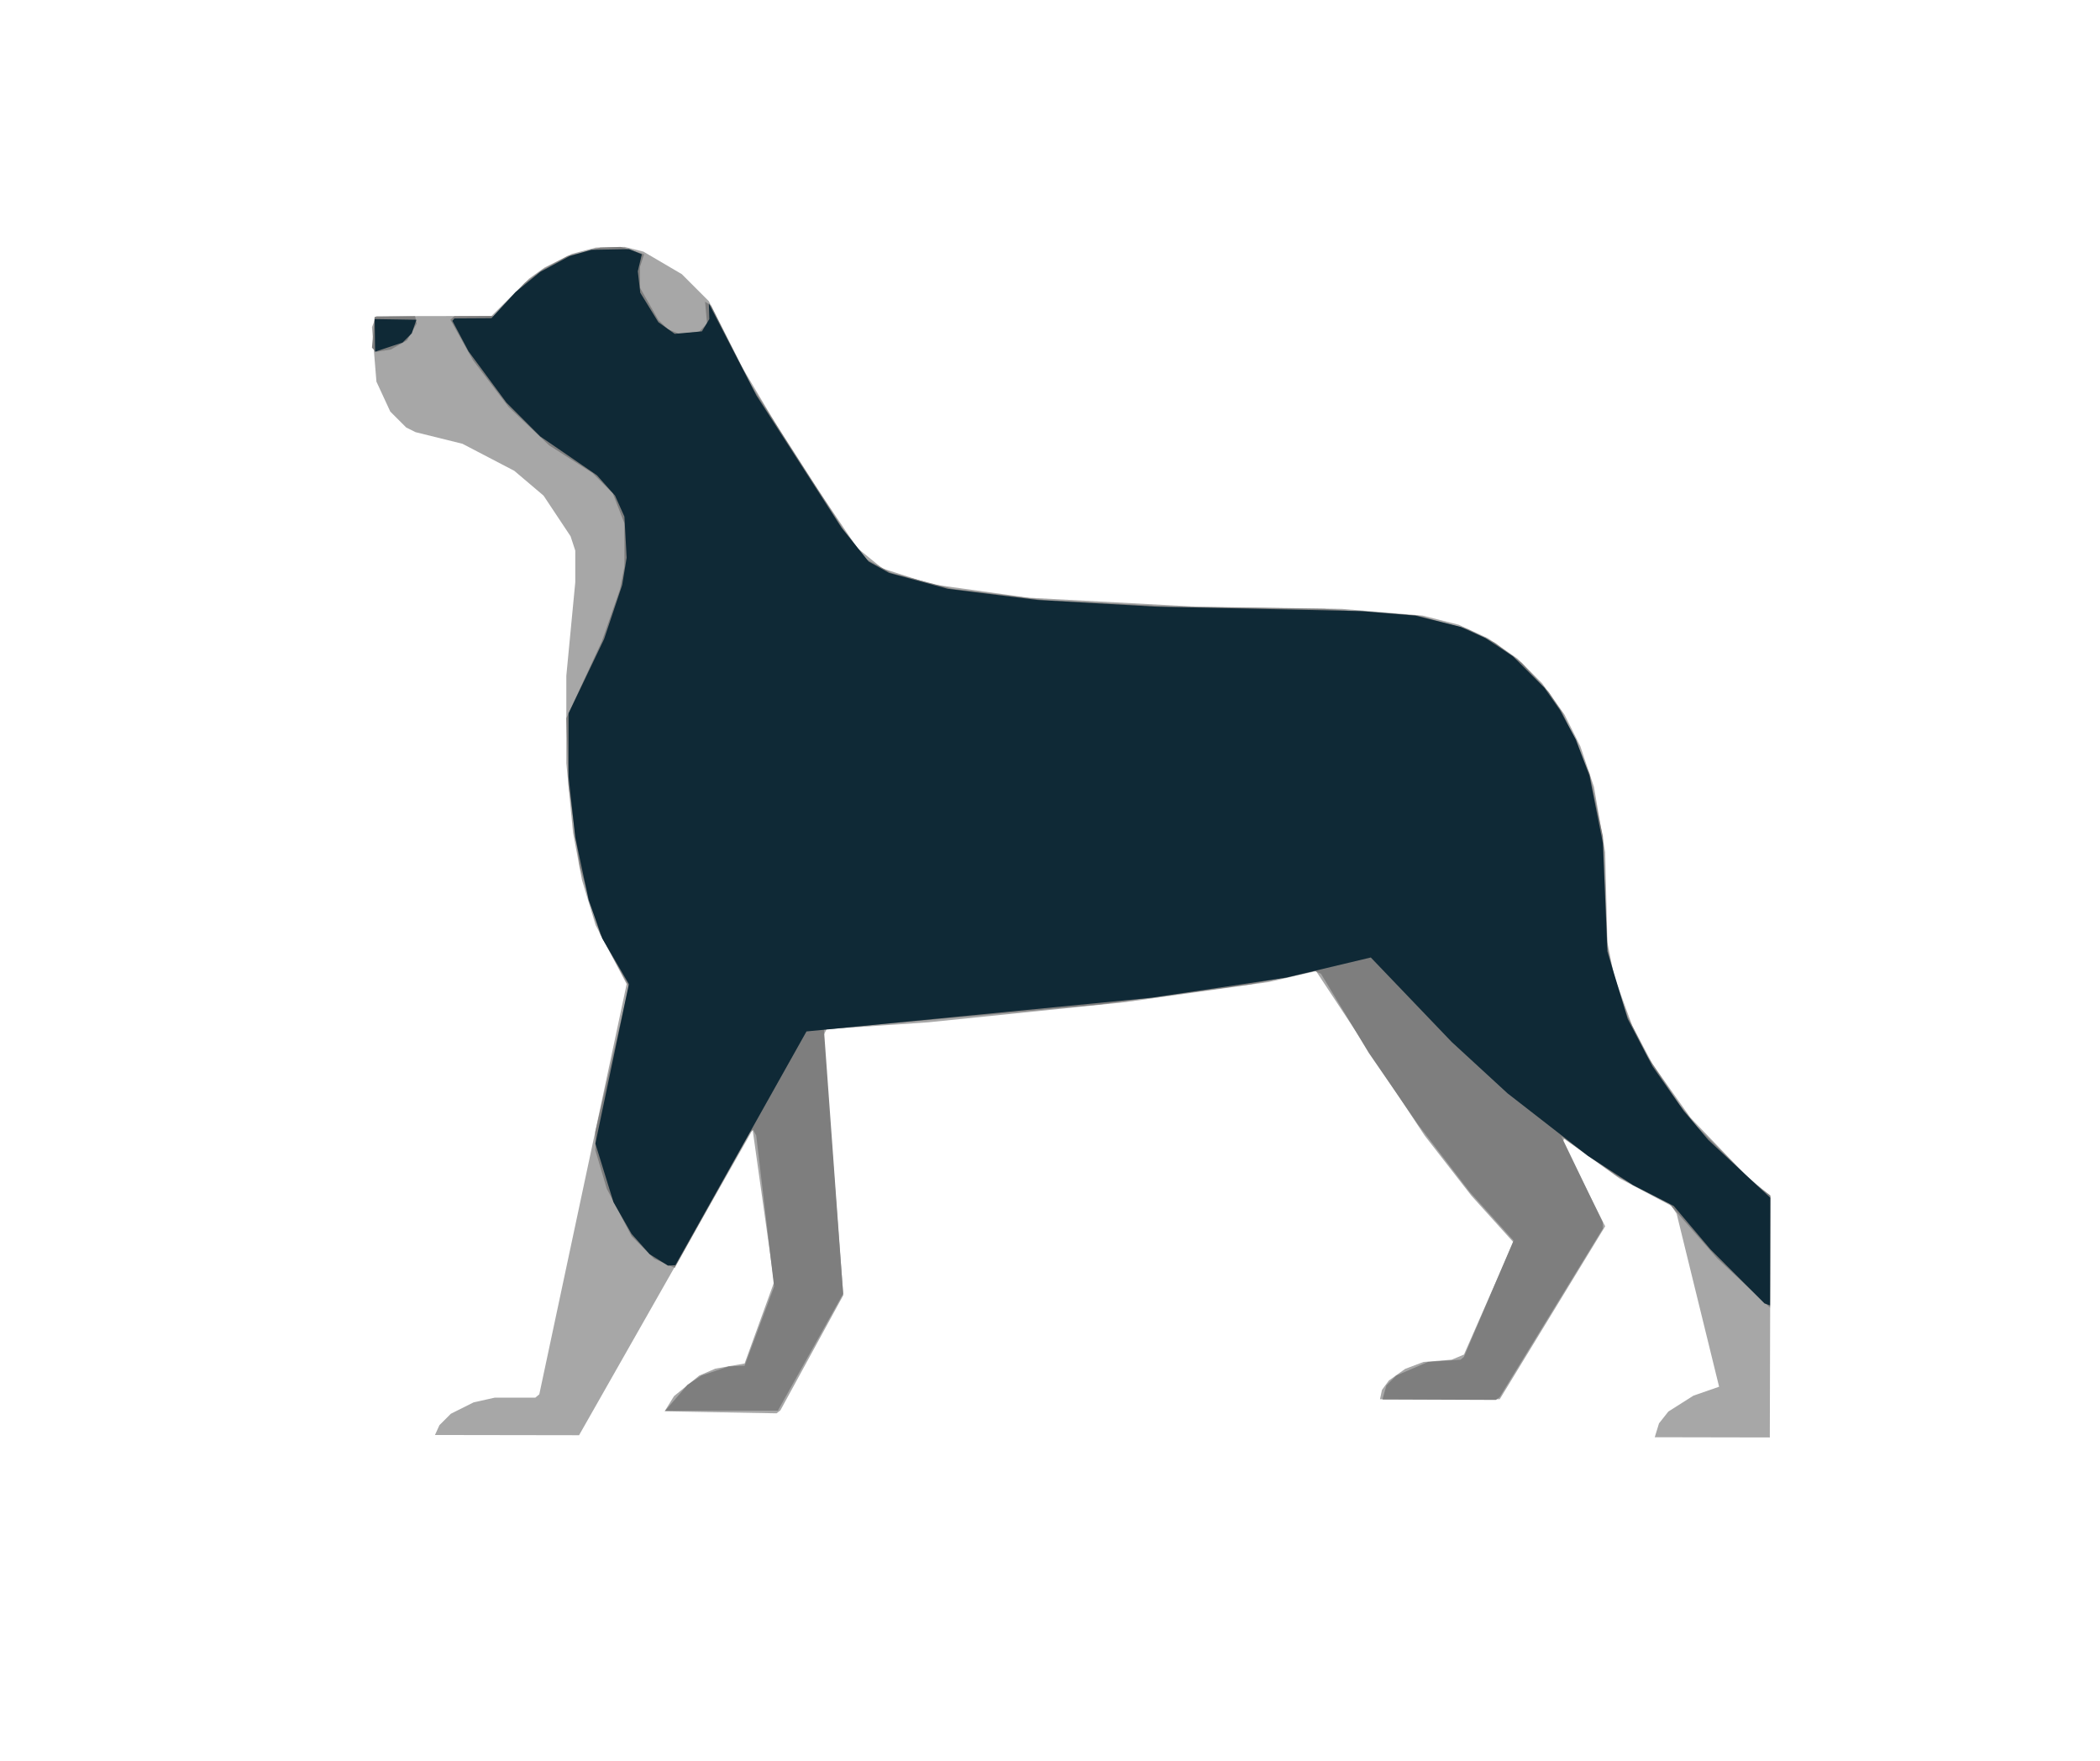
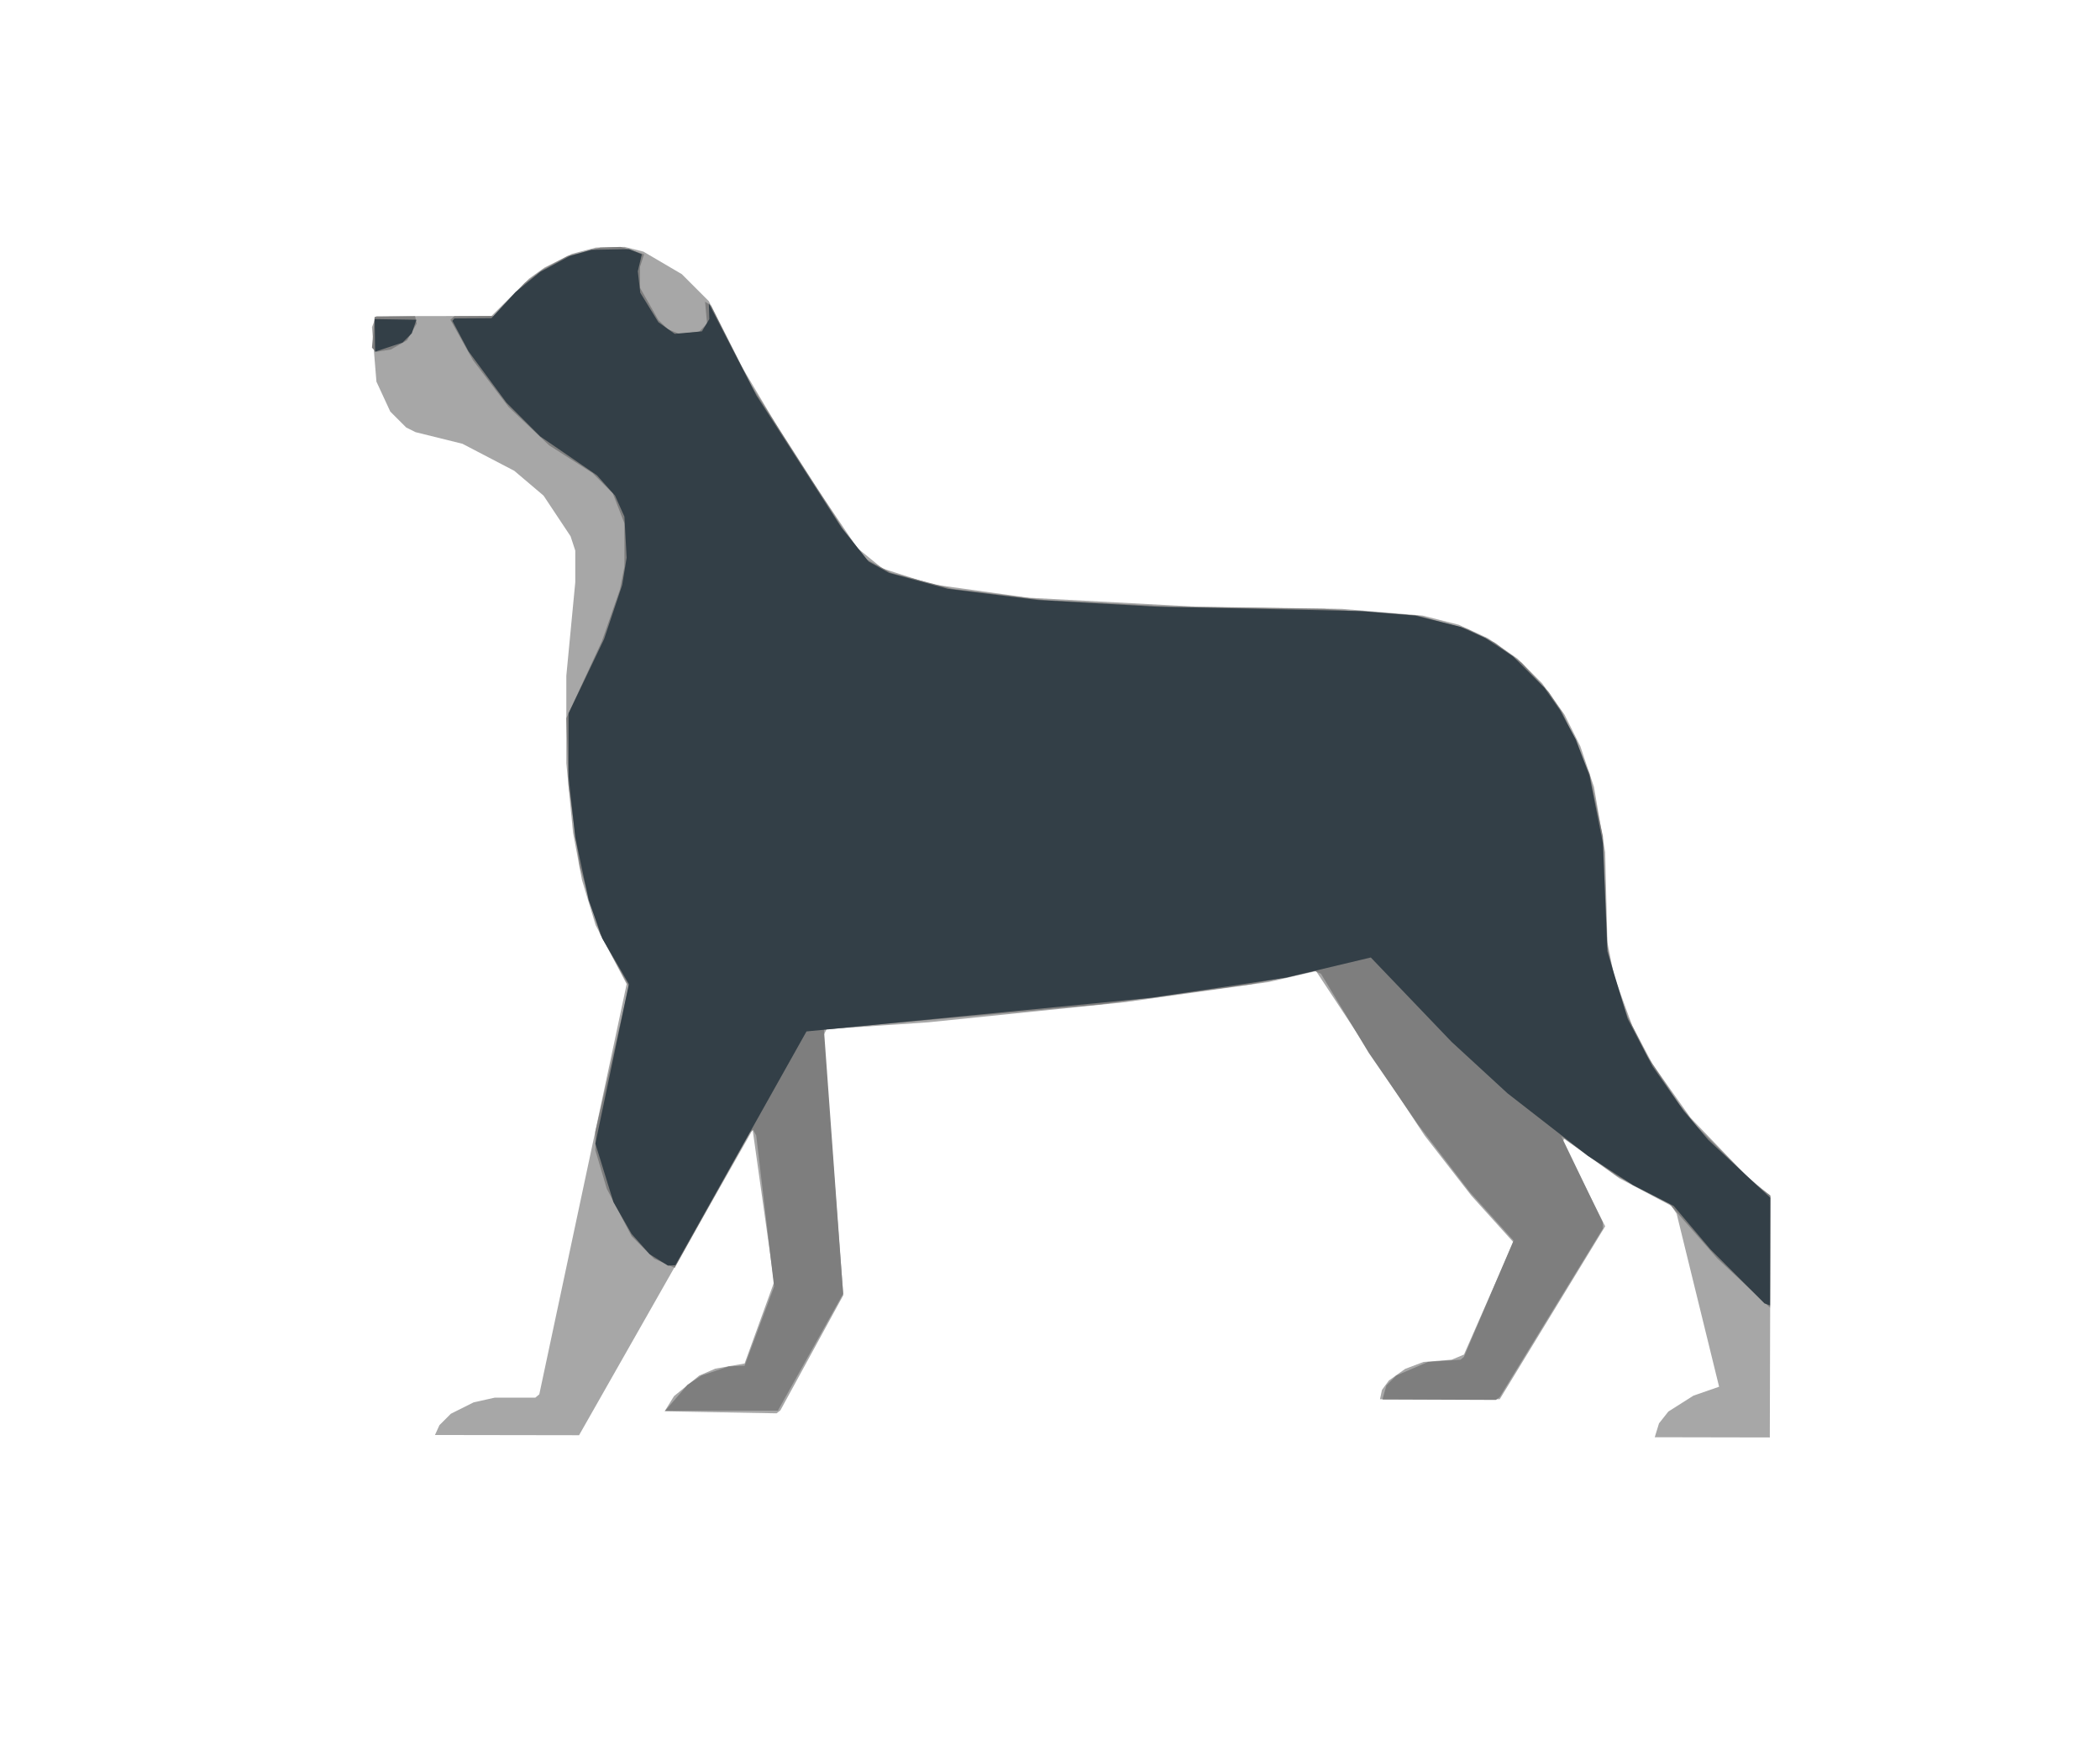
<svg xmlns="http://www.w3.org/2000/svg" viewBox="0 0 940 788" role="img" aria-labelledby="dt" focusable="false">
  <path fill="#A7A7A7" fill-rule="evenodd" d="M266.7 110.8 L279.6 110.5 L288.0 112.6 L305.2 122.7 L317.3 134.8 L329.6 160.0 L354.7 202.2 L383.7 245.2 L395.0 254.4 L417.2 261.5 L460.4 267.5 L535.4 271.5 L600.6 272.5 L636.8 275.5 L653.0 279.6 L666.0 285.6 L679.2 294.7 L690.3 305.8 L700.3 319.8 L707.4 334.0 L713.5 352.2 L718.5 381.4 L719.5 421.8 L722.5 436.8 L730.6 459.0 L739.7 476.2 L756.7 500.2 L781.8 526.3 L792.5 535.2 L792.2 643.3 L740.7 643.2 L742.6 637.0 L746.8 631.7 L758.0 624.6 L769.5 620.6 L750.5 543.2 L748.2 539.7 L724.8 527.3 L700.1 509.6 L699.6 511.0 L718.5 548.8 L671.3 626.2 L617.7 626.2 L618.6 622.0 L621.7 617.8 L629.0 612.6 L637.2 609.5 L649.8 608.5 L655.3 606.2 L677.4 555.9 L658.7 535.2 L637.7 508.2 L589.1 434.6 L567.8 439.5 L503.6 448.5 L415.6 457.5 L370.0 460.6 L368.5 463.6 L377.5 579.6 L349.3 631.2 L347.6 632.5 L297.5 631.6 L301.7 624.8 L313.0 615.6 L320.2 612.5 L333.3 610.2 L346.5 573.8 L336.9 505.6 L259.2 642.3 L194.7 642.2 L196.7 637.8 L201.8 632.7 L212.0 627.6 L221.4 625.5 L239.6 625.5 L241.4 624.0 L280.5 440.4 L266.6 414.0 L260.5 393.8 L256.5 372.6 L253.5 341.6 L253.5 302.4 L257.5 260.6 L257.5 246.4 L255.4 240.0 L243.3 221.8 L230.2 210.7 L207.0 198.6 L186.0 193.4 L181.8 191.3 L174.7 184.2 L168.5 170.8 L166.5 146.4 L168.4 141.5 L220.0 141.4 L236.8 124.7 L243.8 119.7 L256.0 113.6Z" />
  <path fill="#7E7E7E" fill-rule="evenodd" d="M268.7 110.8 L277.8 110.5 L288.3 113.8 L286.5 119.4 L286.5 128.8 L294.7 143.2 L299.0 147.4 L304.4 149.5 L313.0 148.4 L316.5 144.8 L315.6 135.0 L318.3 136.8 L336.6 173.0 L377.7 237.2 L387.8 250.3 L399.0 256.4 L426.2 263.5 L467.4 268.5 L525.4 271.5 L592.6 272.5 L634.6 275.5 L657.0 281.6 L669.2 287.7 L681.2 296.7 L693.3 309.8 L699.3 318.8 L711.5 346.2 L717.5 374.4 L719.5 423.8 L722.5 437.8 L728.6 455.0 L737.6 473.0 L751.7 494.2 L759.7 504.2 L784.8 529.3 L792.4 535.0 L792.3 585.2 L768.7 563.2 L747.2 538.7 L723.8 526.3 L698.9 508.6 L717.4 547.0 L717.5 549.8 L671.3 625.2 L669.6 626.5 L618.8 626.3 L620.6 620.0 L625.0 615.6 L639.2 609.5 L653.8 608.5 L655.3 607.2 L677.5 555.2 L657.7 533.2 L634.7 503.2 L612.7 471.2 L591.3 435.8 L588.4 434.5 L559.8 440.5 L492.6 449.5 L368.8 460.7 L377.4 579.0 L348.2 631.3 L297.8 631.3 L307.8 619.7 L314.0 615.6 L326.2 611.5 L333.3 611.2 L346.5 575.8 L338.5 508.2 L337.1 505.6 L335.7 506.8 L302.0 567.4 L292.8 563.3 L282.7 553.2 L271.6 532.0 L266.5 514.8 L266.5 506.4 L281.5 441.4 L268.6 418.0 L259.5 387.8 L254.5 351.6 L253.5 321.4 L269.4 287.0 L277.5 263.8 L279.5 253.6 L279.5 234.2 L274.3 220.8 L265.2 211.7 L245.8 199.3 L227.7 182.2 L211.7 161.2 L201.6 143.1 L203.4 141.5 L221.0 141.4 L234.8 126.7 L242.8 120.7 L254.0 114.6ZM167.7 141.8 L185.8 141.5 L186.5 144.8 L182.2 152.3 L175.0 156.4 L168.2 157.5 L166.5 155.6Z" />
-   <path fill="#0F2936" fill-rule="evenodd" d="M264.7 111.8 L281.6 111.5 L287.3 113.8 L285.5 121.4 L286.6 131.0 L294.7 144.2 L302.0 149.4 L314.2 148.3 L317.5 142.8 L317.3 135.8 L338.6 177.0 L376.7 236.2 L388.8 251.3 L398.0 256.4 L424.2 263.5 L464.4 268.5 L517.4 271.5 L609.6 273.5 L633.6 275.5 L654.0 280.6 L665.0 285.6 L677.2 293.7 L691.3 307.8 L698.3 317.8 L705.4 331.0 L711.5 347.2 L717.5 377.4 L719.5 425.8 L728.6 456.0 L739.7 477.2 L753.7 497.2 L764.7 510.2 L792.4 536.0 L792.3 584.2 L789.8 583.3 L765.7 559.2 L749.2 539.7 L731.0 530.4 L710.8 517.3 L674.8 489.3 L649.8 466.3 L613.6 428.5 L575.8 437.5 L515.6 446.5 L361.0 461.6 L302.3 566.2 L299.0 566.4 L290.8 561.3 L282.7 552.2 L274.6 538.0 L266.5 511.8 L281.5 440.4 L269.6 420.0 L263.5 402.8 L257.5 374.8 L254.5 347.6 L254.5 319.2 L270.4 286.0 L278.5 261.8 L280.5 249.6 L279.5 231.2 L275.3 221.8 L267.2 212.7 L241.8 195.3 L226.7 180.2 L209.7 157.2 L202.5 143.6 L203.4 142.5 L220.0 142.4 L230.8 130.7 L241.8 121.7 L255.0 114.6ZM167.7 142.8 L186.4 143.1 L184.3 149.2 L180.2 153.3 L167.9 157.4Z" />
+   <path fill="#333F47" fill-rule="evenodd" d="M264.7 111.8 L281.6 111.5 L287.3 113.8 L285.5 121.4 L286.6 131.0 L294.7 144.2 L302.0 149.4 L314.2 148.3 L317.5 142.8 L317.3 135.8 L338.6 177.0 L376.7 236.2 L388.8 251.3 L398.0 256.4 L424.2 263.5 L464.4 268.5 L517.4 271.5 L609.6 273.5 L633.6 275.5 L654.0 280.6 L665.0 285.6 L677.2 293.7 L691.3 307.8 L698.3 317.8 L705.4 331.0 L711.5 347.2 L717.5 377.4 L719.5 425.8 L728.6 456.0 L739.7 477.2 L753.7 497.2 L764.7 510.2 L792.4 536.0 L792.3 584.2 L789.8 583.3 L765.7 559.2 L749.2 539.7 L731.0 530.4 L710.8 517.3 L674.8 489.3 L649.8 466.3 L613.6 428.5 L575.8 437.5 L515.6 446.5 L361.0 461.6 L302.3 566.2 L299.0 566.4 L290.8 561.3 L282.7 552.2 L274.6 538.0 L266.5 511.8 L281.5 440.4 L269.6 420.0 L263.5 402.8 L257.5 374.8 L254.5 347.6 L254.5 319.2 L270.4 286.0 L278.5 261.8 L280.5 249.6 L279.5 231.2 L275.3 221.8 L267.2 212.7 L241.8 195.3 L226.7 180.2 L209.7 157.2 L202.5 143.6 L203.4 142.5 L220.0 142.4 L230.8 130.7 L241.8 121.7 L255.0 114.6ZM167.7 142.8 L186.4 143.1 L184.3 149.2 L180.2 153.3 L167.9 157.4Z" />
</svg>
